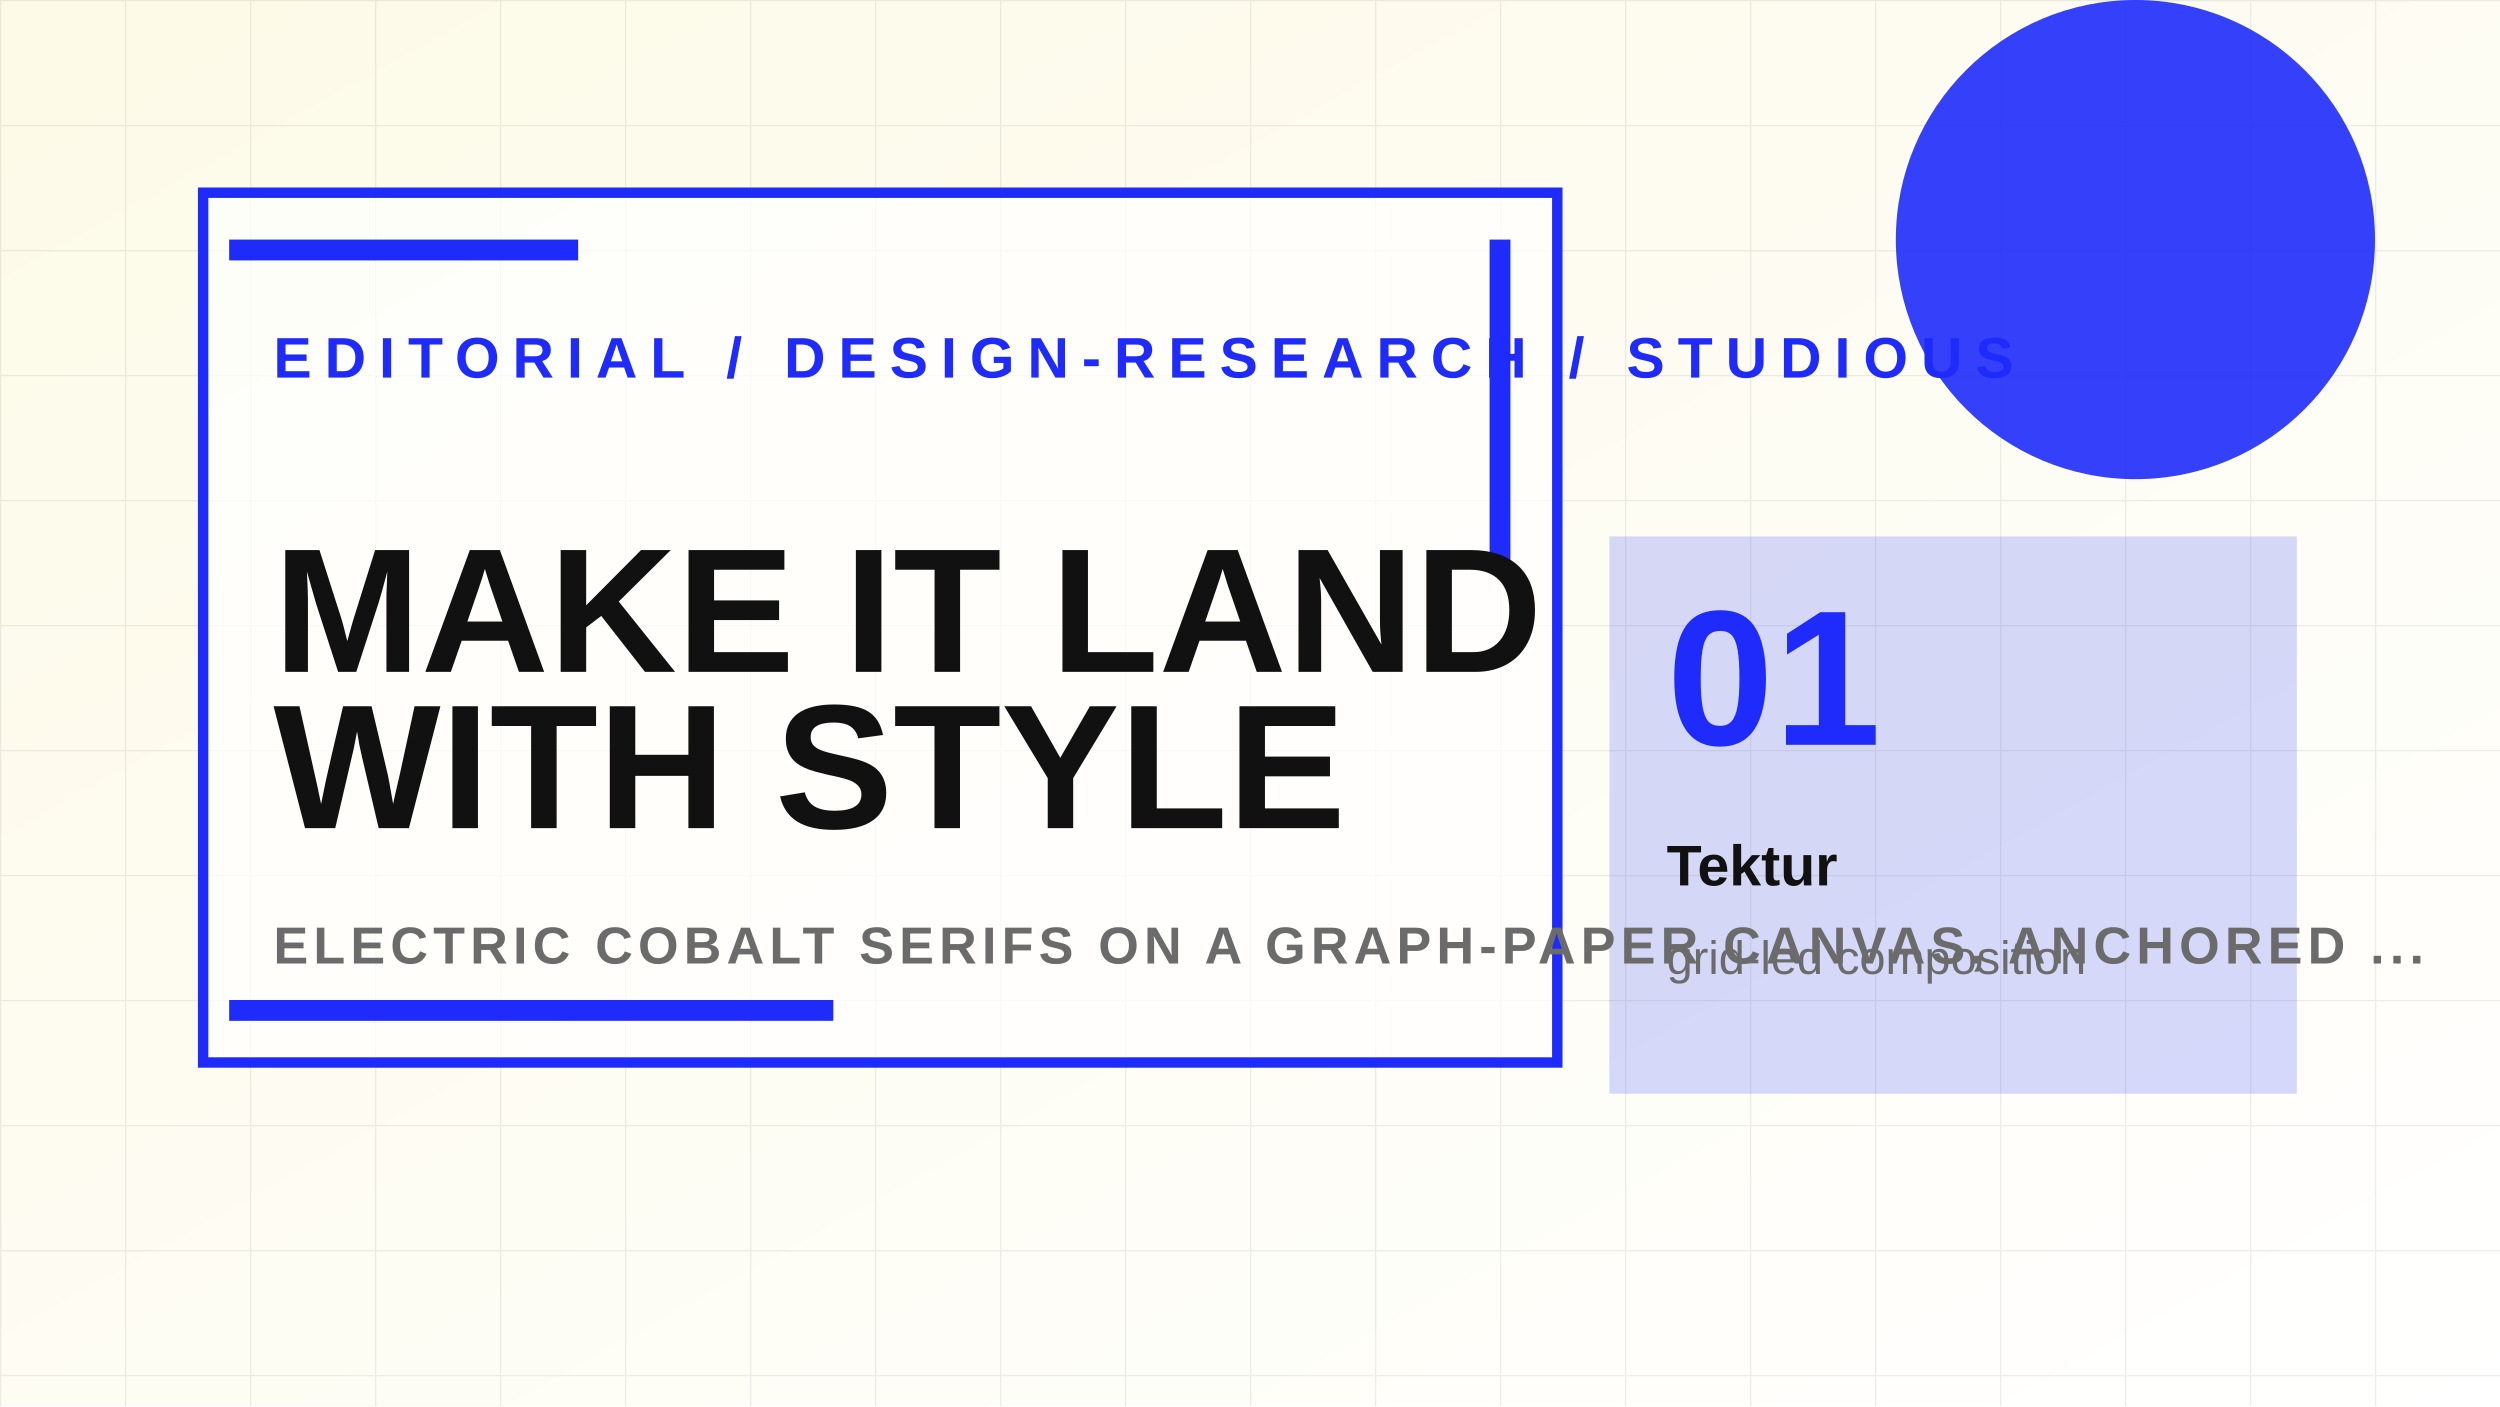
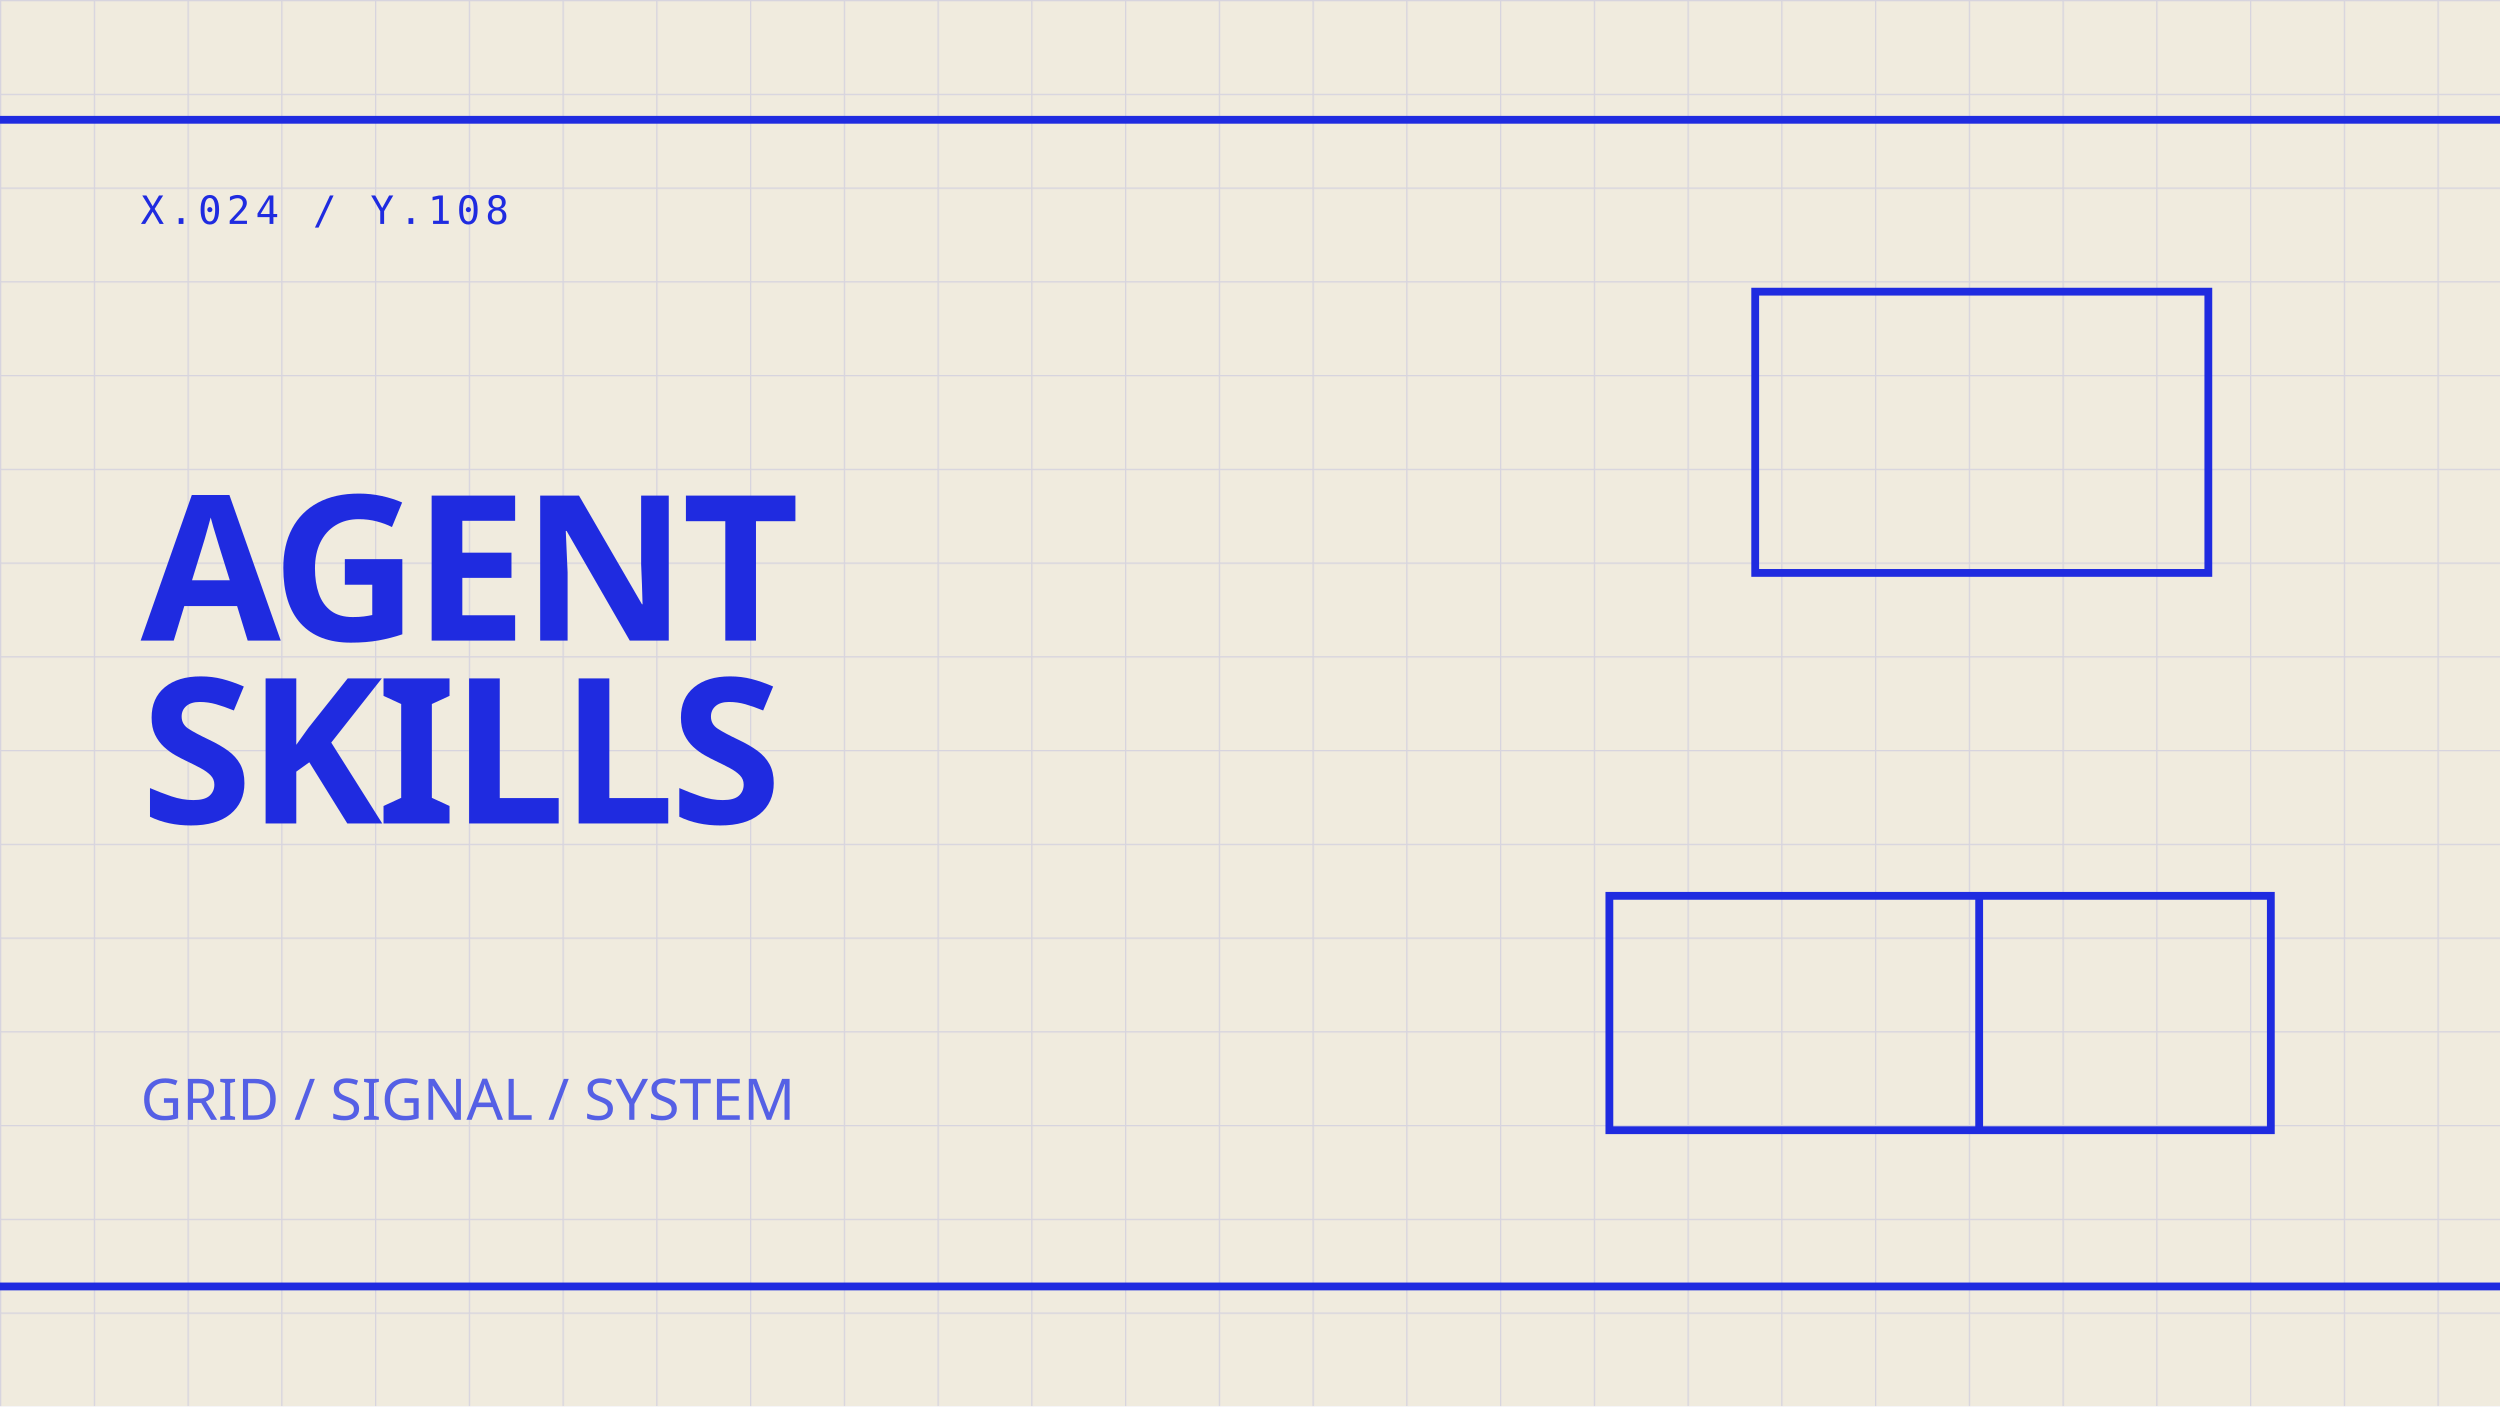
- <svg xmlns="http://www.w3.org/2000/svg" viewBox="0 0 960 540" role="img" aria-label="Cobalt Grid">
+ <svg xmlns="http://www.w3.org/2000/svg" viewBox="0 0 960 540" role="img" aria-label="Cobalt Grid title slide preview" data-template-slug="cobalt-grid" data-preview-family="blueprint" data-contract-hash="68d6429144ae274748b7cb8fa999a5fe4d2ad4cb62a9ccc6013c8964c252a28b" data-display-font="Newsreader" data-body-font="Hanken Grotesk">
  <defs>
-     <linearGradient id="bg" x1="0" y1="0" x2="1" y2="1">
-       <stop stop-color="#fdfae7" />
-       <stop offset="1" stop-color="#ffffff" />
-     </linearGradient>
-     <pattern id="grid" width="48" height="48" patternUnits="userSpaceOnUse">
-       <path d="M48 0H0V48" fill="none" stroke="#00000018" stroke-width="1" />
+     <pattern id="grid" width="36" height="36" patternUnits="userSpaceOnUse">
+       <path d="M36 0H0V36" fill="none" stroke="#1F2BE0" stroke-opacity=".12" />
    </pattern>
  </defs>
-   <rect width="960" height="540" fill="url(#bg)" />
-   <rect width="960" height="540" fill="url(#grid)" opacity=".75" />
-   <circle cx="820" cy="92" r="92" fill="#1e2bfa" opacity=".9" />
-   <rect x="620" y="208" width="260" height="210" fill="#1e2bfa" opacity=".18" stroke="#1e2bfa" stroke-width="4" />
-   <rect x="78" y="74" width="520" height="334" fill="#ffffffb8" stroke="#1e2bfa" stroke-width="4" />
-   <path d="M92 96H218M92 388H316M576 96V214" stroke="#1e2bfa" stroke-width="8" stroke-linecap="square" />
-   <text x="105" y="145" fill="#1e2bfa" font-family="Arial, sans-serif" font-size="22" font-weight="700" letter-spacing="5">EDITORIAL / DESIGN-RESEARCH / STUDIOUS</text>
-   <text x="105" y="258" fill="#111111" font-family="Arial Black, Arial, sans-serif" font-size="68" font-weight="900">MAKE IT LAND</text>
-   <text x="105" y="318" fill="#111111" font-family="Arial Black, Arial, sans-serif" font-size="68" font-weight="900">WITH STYLE</text>
-   <text x="105" y="370" fill="#6b6b6b" font-family="Arial, sans-serif" font-size="20" font-weight="700" letter-spacing="2">ELECTRIC COBALT SERIFS ON A GRAPH-PAPER CANVAS, ANCHORED ...</text>
-   <text x="640" y="286" fill="#1e2bfa" font-family="Arial Black, Arial, sans-serif" font-size="74" font-weight="900">01</text>
-   <text x="640" y="340" fill="#111111" font-family="Arial, sans-serif" font-size="22" font-weight="700">Tektur</text>
-   <text x="640" y="374" fill="#6b6b6b" font-family="Arial, sans-serif" font-size="18">grid-led composition</text>
+   <rect width="960" height="540" fill="#F0EBDE" />
+   <rect width="960" height="540" fill="url(#grid)" />
+   <path d="M0 46H960M0 494H960" stroke="#1F2BE0" stroke-width="3" />
+   <text x="54" y="86" fill="#1F2BE0" font-family="DM Mono,Noto Sans SC,monospace" font-size="15" letter-spacing="2">X.024 / Y.108</text>
+   <text x="54" y="246" fill="#1F2BE0" font-family="Newsreader,Noto Sans SC,sans-serif" font-size="78" font-weight="800" letter-spacing="-2">
+     <tspan x="54" dy="0">AGENT</tspan>
+     <tspan x="54" dy="70.2">SKILLS</tspan>
+   </text>
+   <path d="M674 112h174v108H674zm-56 232h142v90H618zM760 344h112v90H760z" fill="none" stroke="#1F2BE0" stroke-width="3" />
+   <text x="54" y="430" fill="#5560E5" font-family="Hanken Grotesk" font-size="22">GRID / SIGNAL / SYSTEM</text>
</svg>
